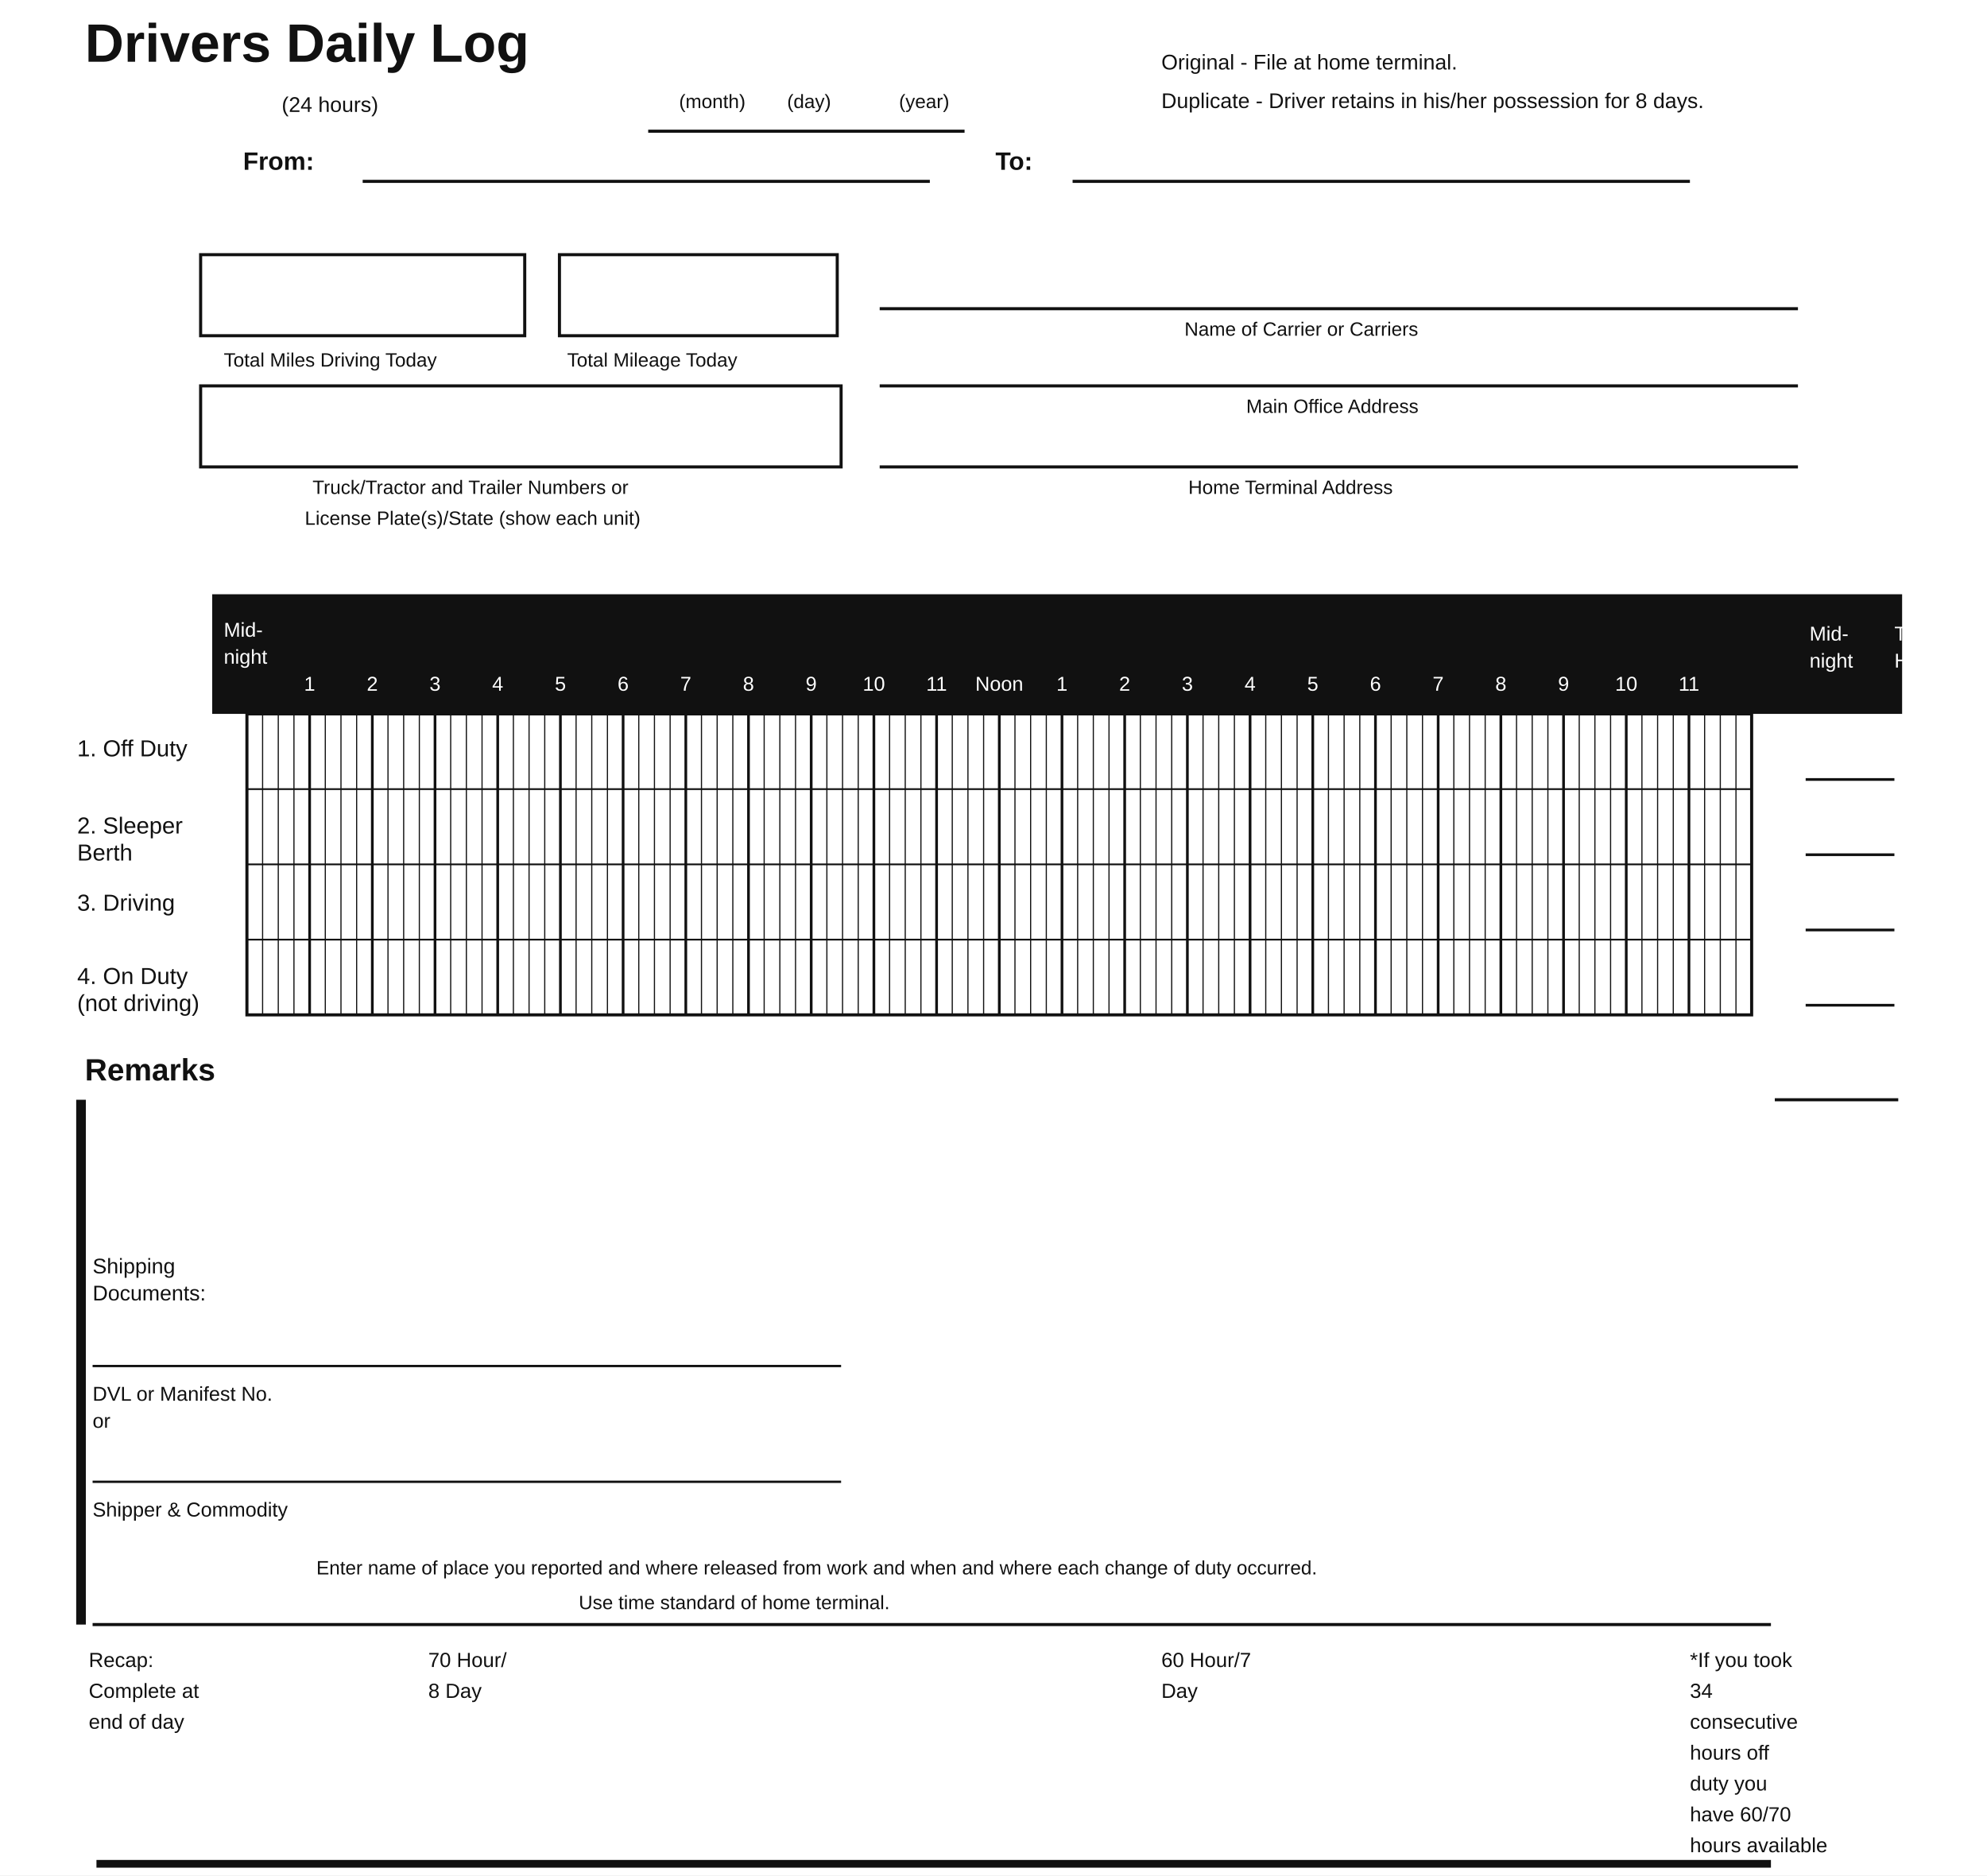
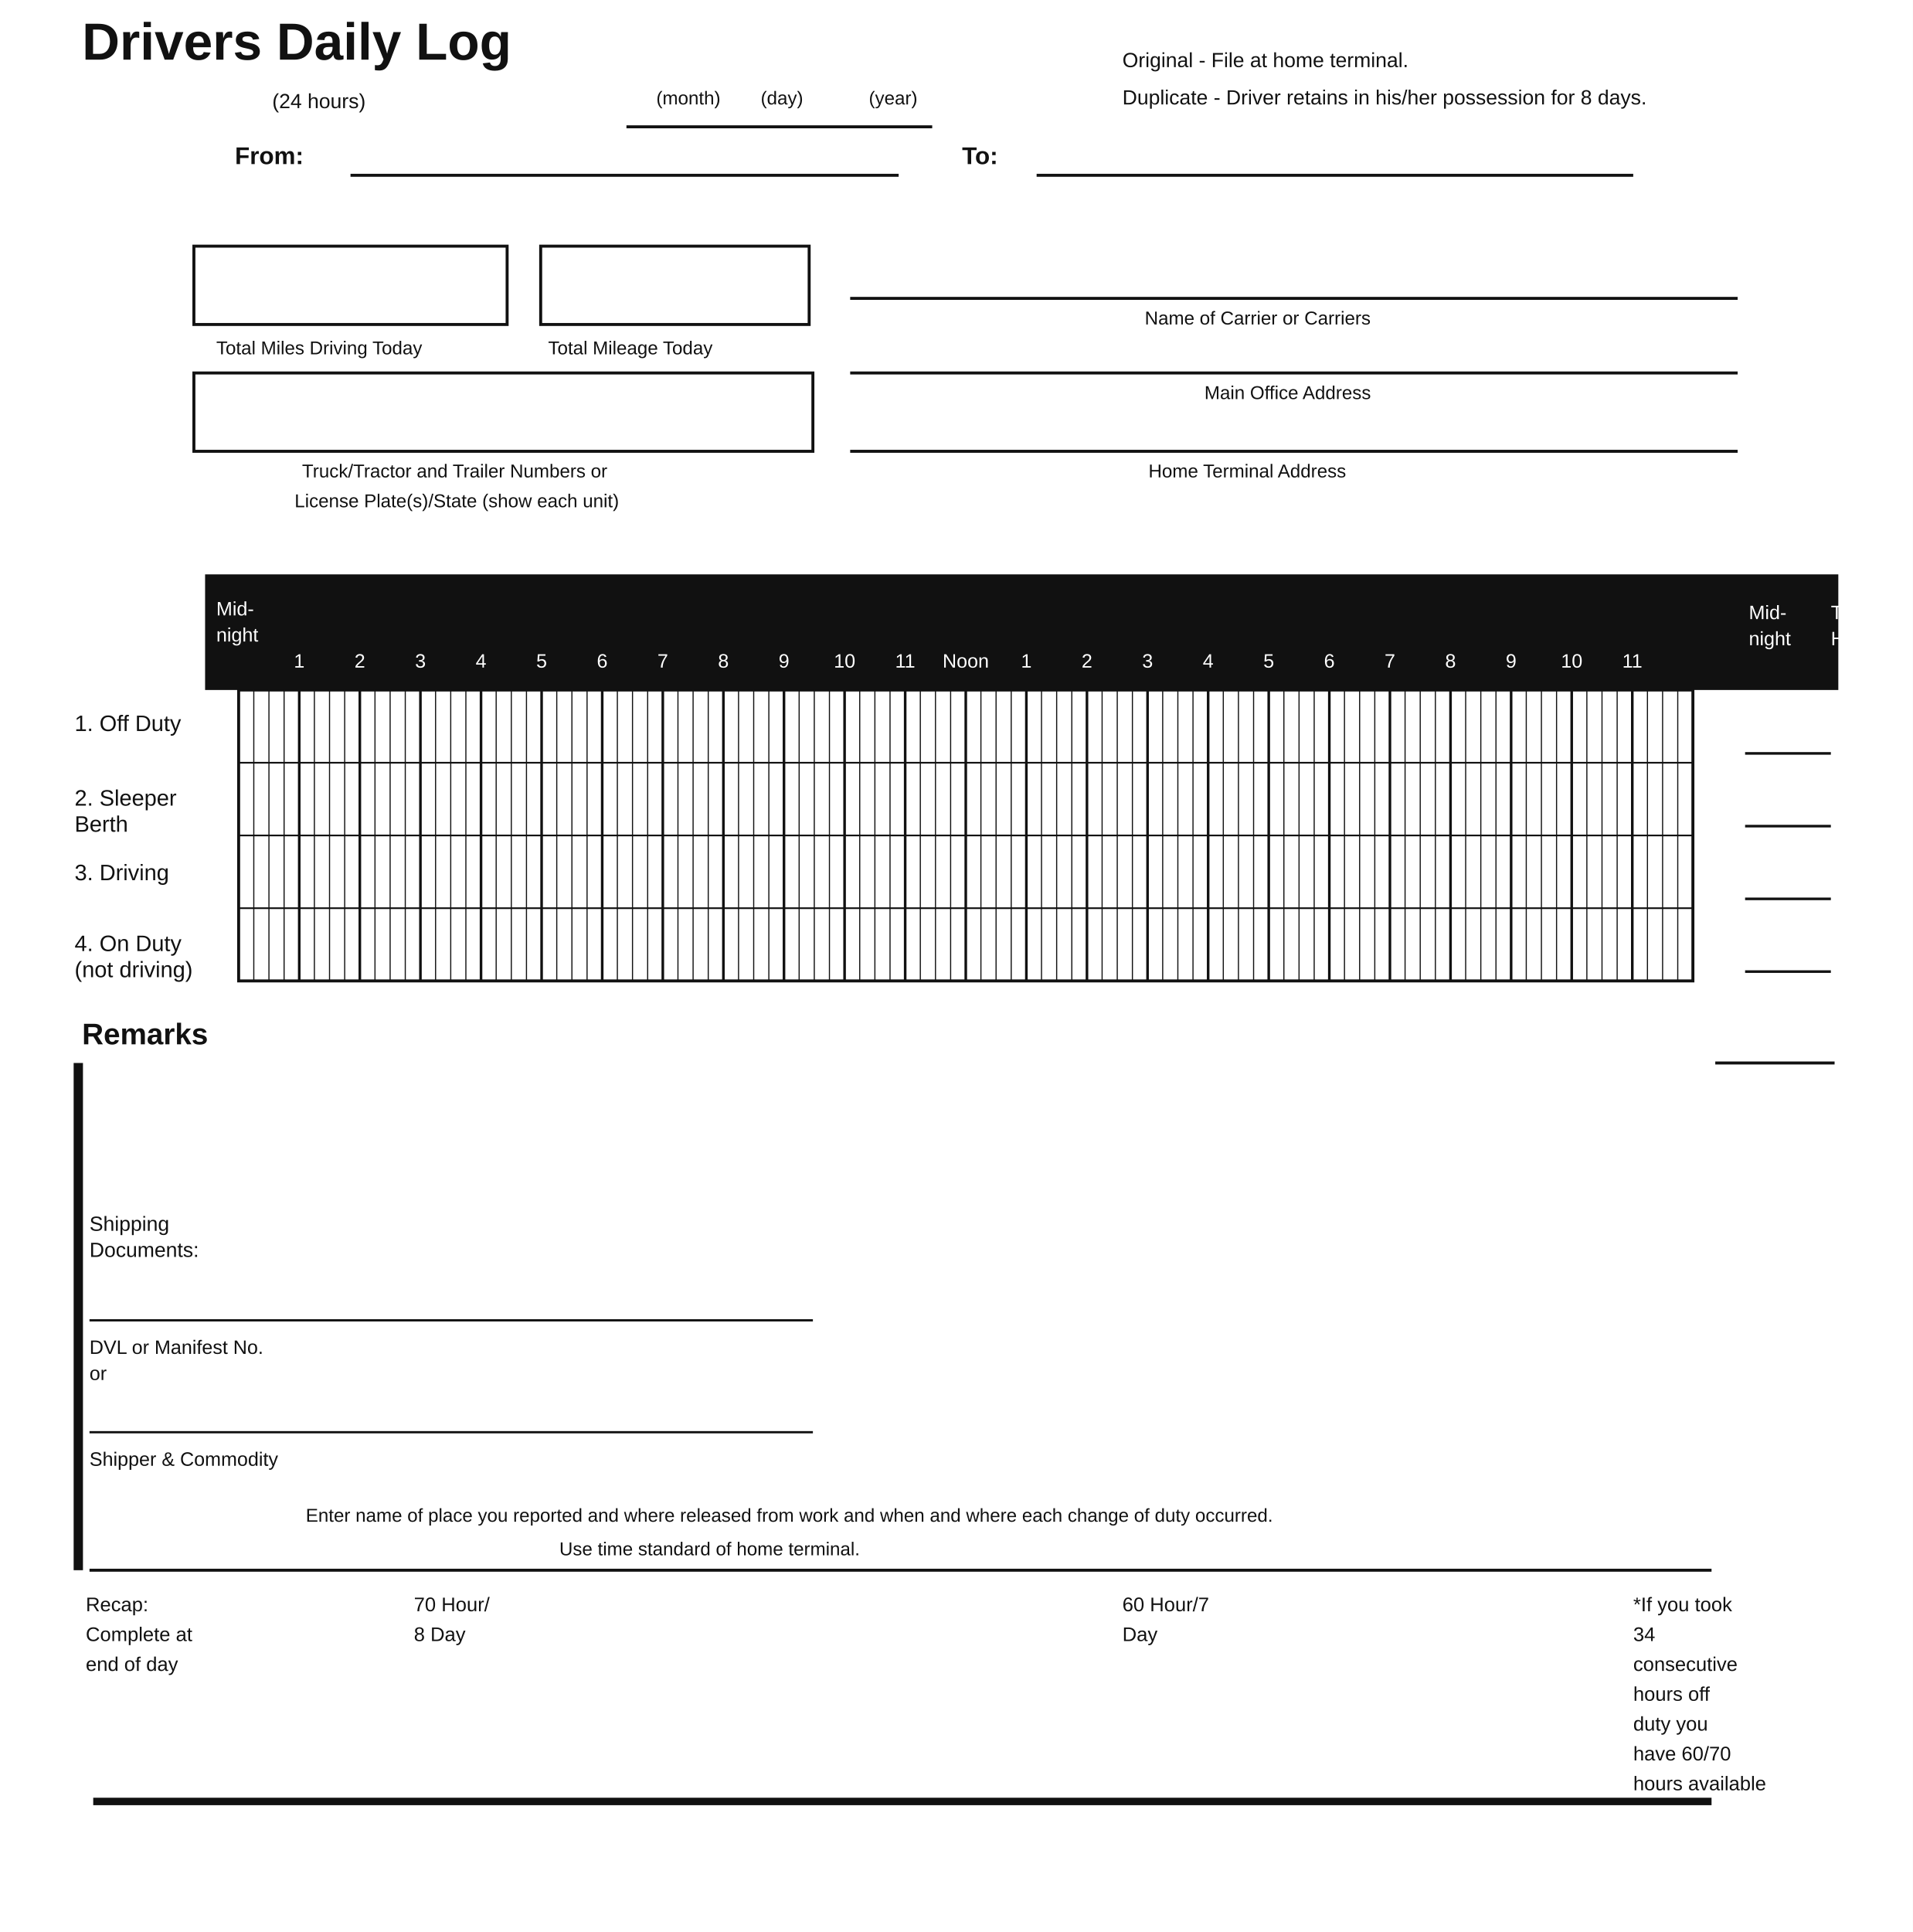
- <svg xmlns="http://www.w3.org/2000/svg" width="515" height="486" viewBox="0 0 515 486">
-   <rect width="515" height="486" fill="#fff" />
+ <svg xmlns="http://www.w3.org/2000/svg" width="513" height="518" viewBox="0 0 513 518">
+   <rect width="513" height="518" fill="#fff" />
  <g font-family="Arial, Helvetica, sans-serif" fill="#111" stroke="#111">
    <text x="22" y="16" font-size="14" font-weight="700" stroke="none">Drivers Daily Log</text>
    <text x="73" y="29" font-size="5.5" stroke="none">(24 hours)</text>
    <text x="301" y="18" font-size="5.5" stroke="none">Original - File at home terminal.</text>
    <text x="301" y="28" font-size="5.5" stroke="none">Duplicate - Driver retains in his/her possession for 8 days.</text>
    <line x1="168" y1="34" x2="250" y2="34" stroke-width="0.8" />
    <text x="176" y="28" font-size="5" stroke="none">(month)</text>
    <text x="204" y="28" font-size="5" stroke="none">(day)</text>
    <text x="233" y="28" font-size="5" stroke="none">(year)</text>
    <text x="63" y="44" font-size="6.5" font-weight="700" stroke="none">From:</text>
    <line x1="94" y1="47" x2="241" y2="47" stroke-width="0.8" />
    <text x="258" y="44" font-size="6.5" font-weight="700" stroke="none">To:</text>
    <line x1="278" y1="47" x2="438" y2="47" stroke-width="0.8" />
    <rect x="52" y="66" width="84" height="21" fill="none" stroke-width="0.8" />
    <rect x="145" y="66" width="72" height="21" fill="none" stroke-width="0.8" />
    <text x="58" y="95" font-size="5" stroke="none">Total Miles Driving Today</text>
    <text x="147" y="95" font-size="5" stroke="none">Total Mileage Today</text>
    <line x1="228" y1="80" x2="466" y2="80" stroke-width="0.8" />
    <text x="307" y="87" font-size="5" stroke="none">Name of Carrier or Carriers</text>
    <line x1="228" y1="100" x2="466" y2="100" stroke-width="0.8" />
    <text x="323" y="107" font-size="5" stroke="none">Main Office Address</text>
    <line x1="228" y1="121" x2="466" y2="121" stroke-width="0.8" />
    <text x="308" y="128" font-size="5" stroke="none">Home Terminal Address</text>
    <rect x="52" y="100" width="166" height="21" fill="none" stroke-width="0.8" />
    <text x="81" y="128" font-size="5" stroke="none">Truck/Tractor and Trailer Numbers or</text>
    <text x="79" y="136" font-size="5" stroke="none">License Plate(s)/State (show each unit)</text>
    <rect x="55" y="154" width="438" height="31" fill="#111" stroke="none" />
    <text x="58" y="165" font-size="5.2" fill="#fff" stroke="none">Mid-</text>
    <text x="58" y="172" font-size="5.2" fill="#fff" stroke="none">night</text>
    <text x="469" y="166" font-size="5.2" fill="#fff" stroke="none">Mid-</text>
    <text x="469" y="173" font-size="5.2" fill="#fff" stroke="none">night</text>
    <text x="491" y="166" font-size="5.2" fill="#fff" stroke="none">Total</text>
    <text x="491" y="173" font-size="5.2" fill="#fff" stroke="none">Hours</text>
    <g font-size="5.2" fill="#fff" stroke="none" text-anchor="middle">
      <text x="80.25" y="179">1</text>
      <text x="96.5" y="179">2</text>
      <text x="112.75" y="179">3</text>
      <text x="129" y="179">4</text>
      <text x="145.25" y="179">5</text>
      <text x="161.5" y="179">6</text>
      <text x="177.75" y="179">7</text>
      <text x="194" y="179">8</text>
      <text x="210.25" y="179">9</text>
      <text x="226.5" y="179">10</text>
      <text x="242.75" y="179">11</text>
      <text x="259" y="179">Noon</text>
      <text x="275.25" y="179">1</text>
      <text x="291.5" y="179">2</text>
      <text x="307.75" y="179">3</text>
      <text x="324" y="179">4</text>
      <text x="340.25" y="179">5</text>
      <text x="356.5" y="179">6</text>
      <text x="372.75" y="179">7</text>
      <text x="389" y="179">8</text>
      <text x="405.25" y="179">9</text>
      <text x="421.5" y="179">10</text>
      <text x="437.75" y="179">11</text>
    </g>
    <g font-size="6" stroke="none">
      <text x="20" y="196">1. Off Duty</text>
      <text x="20" y="216">2. Sleeper</text>
      <text x="20" y="223">Berth</text>
      <text x="20" y="236">3. Driving</text>
      <text x="20" y="255">4. On Duty</text>
      <text x="20" y="262">(not driving)</text>
    </g>
    <rect x="64" y="185" width="390" height="78" fill="none" stroke-width="0.8" />
    <g stroke="#111" stroke-width="0.45">
      <line x1="64" y1="204.5" x2="454" y2="204.5" />
      <line x1="64" y1="224" x2="454" y2="224" />
      <line x1="64" y1="243.5" x2="454" y2="243.5" />
      <line x1="64" y1="263" x2="454" y2="263" />
    </g>
    <g stroke="#111" stroke-width="0.3">
      <line x1="68.062" y1="185" x2="68.062" y2="263" />
      <line x1="72.125" y1="185" x2="72.125" y2="263" />
      <line x1="76.188" y1="185" x2="76.188" y2="263" />
      <line x1="84.312" y1="185" x2="84.312" y2="263" />
      <line x1="88.375" y1="185" x2="88.375" y2="263" />
      <line x1="92.438" y1="185" x2="92.438" y2="263" />
      <line x1="100.562" y1="185" x2="100.562" y2="263" />
      <line x1="104.625" y1="185" x2="104.625" y2="263" />
      <line x1="108.688" y1="185" x2="108.688" y2="263" />
      <line x1="116.812" y1="185" x2="116.812" y2="263" />
      <line x1="120.875" y1="185" x2="120.875" y2="263" />
      <line x1="124.938" y1="185" x2="124.938" y2="263" />
      <line x1="133.062" y1="185" x2="133.062" y2="263" />
      <line x1="137.125" y1="185" x2="137.125" y2="263" />
      <line x1="141.188" y1="185" x2="141.188" y2="263" />
      <line x1="149.312" y1="185" x2="149.312" y2="263" />
      <line x1="153.375" y1="185" x2="153.375" y2="263" />
      <line x1="157.438" y1="185" x2="157.438" y2="263" />
      <line x1="165.562" y1="185" x2="165.562" y2="263" />
      <line x1="169.625" y1="185" x2="169.625" y2="263" />
      <line x1="173.688" y1="185" x2="173.688" y2="263" />
      <line x1="181.812" y1="185" x2="181.812" y2="263" />
      <line x1="185.875" y1="185" x2="185.875" y2="263" />
      <line x1="189.938" y1="185" x2="189.938" y2="263" />
      <line x1="198.062" y1="185" x2="198.062" y2="263" />
      <line x1="202.125" y1="185" x2="202.125" y2="263" />
      <line x1="206.188" y1="185" x2="206.188" y2="263" />
      <line x1="214.312" y1="185" x2="214.312" y2="263" />
      <line x1="218.375" y1="185" x2="218.375" y2="263" />
      <line x1="222.438" y1="185" x2="222.438" y2="263" />
      <line x1="230.562" y1="185" x2="230.562" y2="263" />
      <line x1="234.625" y1="185" x2="234.625" y2="263" />
      <line x1="238.688" y1="185" x2="238.688" y2="263" />
      <line x1="246.812" y1="185" x2="246.812" y2="263" />
      <line x1="250.875" y1="185" x2="250.875" y2="263" />
      <line x1="254.938" y1="185" x2="254.938" y2="263" />
      <line x1="263.062" y1="185" x2="263.062" y2="263" />
      <line x1="267.125" y1="185" x2="267.125" y2="263" />
      <line x1="271.188" y1="185" x2="271.188" y2="263" />
      <line x1="279.312" y1="185" x2="279.312" y2="263" />
      <line x1="283.375" y1="185" x2="283.375" y2="263" />
      <line x1="287.438" y1="185" x2="287.438" y2="263" />
      <line x1="295.562" y1="185" x2="295.562" y2="263" />
      <line x1="299.625" y1="185" x2="299.625" y2="263" />
      <line x1="303.688" y1="185" x2="303.688" y2="263" />
      <line x1="311.812" y1="185" x2="311.812" y2="263" />
      <line x1="315.875" y1="185" x2="315.875" y2="263" />
      <line x1="319.938" y1="185" x2="319.938" y2="263" />
      <line x1="328.062" y1="185" x2="328.062" y2="263" />
      <line x1="332.125" y1="185" x2="332.125" y2="263" />
      <line x1="336.188" y1="185" x2="336.188" y2="263" />
      <line x1="344.312" y1="185" x2="344.312" y2="263" />
      <line x1="348.375" y1="185" x2="348.375" y2="263" />
      <line x1="352.438" y1="185" x2="352.438" y2="263" />
      <line x1="360.562" y1="185" x2="360.562" y2="263" />
      <line x1="364.625" y1="185" x2="364.625" y2="263" />
      <line x1="368.688" y1="185" x2="368.688" y2="263" />
      <line x1="376.812" y1="185" x2="376.812" y2="263" />
      <line x1="380.875" y1="185" x2="380.875" y2="263" />
      <line x1="384.938" y1="185" x2="384.938" y2="263" />
      <line x1="393.062" y1="185" x2="393.062" y2="263" />
      <line x1="397.125" y1="185" x2="397.125" y2="263" />
      <line x1="401.188" y1="185" x2="401.188" y2="263" />
      <line x1="409.312" y1="185" x2="409.312" y2="263" />
      <line x1="413.375" y1="185" x2="413.375" y2="263" />
      <line x1="417.438" y1="185" x2="417.438" y2="263" />
      <line x1="425.562" y1="185" x2="425.562" y2="263" />
      <line x1="429.625" y1="185" x2="429.625" y2="263" />
      <line x1="433.688" y1="185" x2="433.688" y2="263" />
      <line x1="441.812" y1="185" x2="441.812" y2="263" />
      <line x1="445.875" y1="185" x2="445.875" y2="263" />
      <line x1="449.938" y1="185" x2="449.938" y2="263" />
    </g>
    <g stroke="#111" stroke-width="0.7">
      <line x1="80.25" y1="185" x2="80.25" y2="263" />
      <line x1="96.5" y1="185" x2="96.5" y2="263" />
      <line x1="112.75" y1="185" x2="112.75" y2="263" />
      <line x1="129" y1="185" x2="129" y2="263" />
      <line x1="145.25" y1="185" x2="145.25" y2="263" />
      <line x1="161.5" y1="185" x2="161.5" y2="263" />
      <line x1="177.75" y1="185" x2="177.75" y2="263" />
      <line x1="194" y1="185" x2="194" y2="263" />
      <line x1="210.25" y1="185" x2="210.25" y2="263" />
      <line x1="226.5" y1="185" x2="226.5" y2="263" />
      <line x1="242.75" y1="185" x2="242.75" y2="263" />
      <line x1="259" y1="185" x2="259" y2="263" />
      <line x1="275.25" y1="185" x2="275.25" y2="263" />
      <line x1="291.5" y1="185" x2="291.5" y2="263" />
      <line x1="307.75" y1="185" x2="307.75" y2="263" />
      <line x1="324" y1="185" x2="324" y2="263" />
      <line x1="340.25" y1="185" x2="340.25" y2="263" />
      <line x1="356.5" y1="185" x2="356.5" y2="263" />
      <line x1="372.75" y1="185" x2="372.75" y2="263" />
      <line x1="389" y1="185" x2="389" y2="263" />
      <line x1="405.25" y1="185" x2="405.25" y2="263" />
      <line x1="421.5" y1="185" x2="421.5" y2="263" />
      <line x1="437.75" y1="185" x2="437.75" y2="263" />
    </g>
    <g stroke="#111" stroke-width="0.7">
      <line x1="468" y1="202" x2="491" y2="202" />
      <line x1="468" y1="221.5" x2="491" y2="221.5" />
      <line x1="468" y1="241" x2="491" y2="241" />
      <line x1="468" y1="260.5" x2="491" y2="260.5" />
    </g>
    <text x="22" y="280" font-size="8" font-weight="700" stroke="none">Remarks</text>
    <line x1="21" y1="285" x2="21" y2="421" stroke-width="2.5" />
    <line x1="460" y1="285" x2="492" y2="285" stroke-width="0.8" />
    <text x="24" y="330" font-size="5.5" stroke="none">Shipping</text>
    <text x="24" y="337" font-size="5.5" stroke="none">Documents:</text>
    <line x1="24" y1="354" x2="218" y2="354" stroke-width="0.6" />
    <text x="24" y="363" font-size="5.2" stroke="none">DVL or Manifest No.</text>
    <text x="24" y="370" font-size="5.2" stroke="none">or</text>
    <line x1="24" y1="384" x2="218" y2="384" stroke-width="0.6" />
    <text x="24" y="393" font-size="5.2" stroke="none">Shipper &amp; Commodity</text>
    <text x="82" y="408" font-size="5" stroke="none">Enter name of place you reported and where released from work and when and where each change of duty occurred.</text>
    <text x="150" y="417" font-size="5" stroke="none">Use time standard of home terminal.</text>
    <line x1="24" y1="421" x2="459" y2="421" stroke-width="0.8" />
    <text x="23" y="432" font-size="5.3" stroke="none">Recap:</text>
    <text x="23" y="440" font-size="5.3" stroke="none">Complete at</text>
    <text x="23" y="448" font-size="5.3" stroke="none">end of day</text>
    <text x="111" y="432" font-size="5.3" stroke="none">70 Hour/</text>
    <text x="111" y="440" font-size="5.3" stroke="none">8 Day</text>
    <text x="301" y="432" font-size="5.3" stroke="none">60 Hour/7</text>
    <text x="301" y="440" font-size="5.3" stroke="none">Day</text>
    <text x="438" y="432" font-size="5.3" stroke="none">*If you took</text>
    <text x="438" y="440" font-size="5.3" stroke="none">34</text>
    <text x="438" y="448" font-size="5.3" stroke="none">consecutive</text>
    <text x="438" y="456" font-size="5.3" stroke="none">hours off</text>
    <text x="438" y="464" font-size="5.3" stroke="none">duty you</text>
    <text x="438" y="472" font-size="5.3" stroke="none">have 60/70</text>
    <text x="438" y="480" font-size="5.3" stroke="none">hours available</text>
    <line x1="25" y1="483" x2="459" y2="483" stroke-width="2" />
  </g>
</svg>
